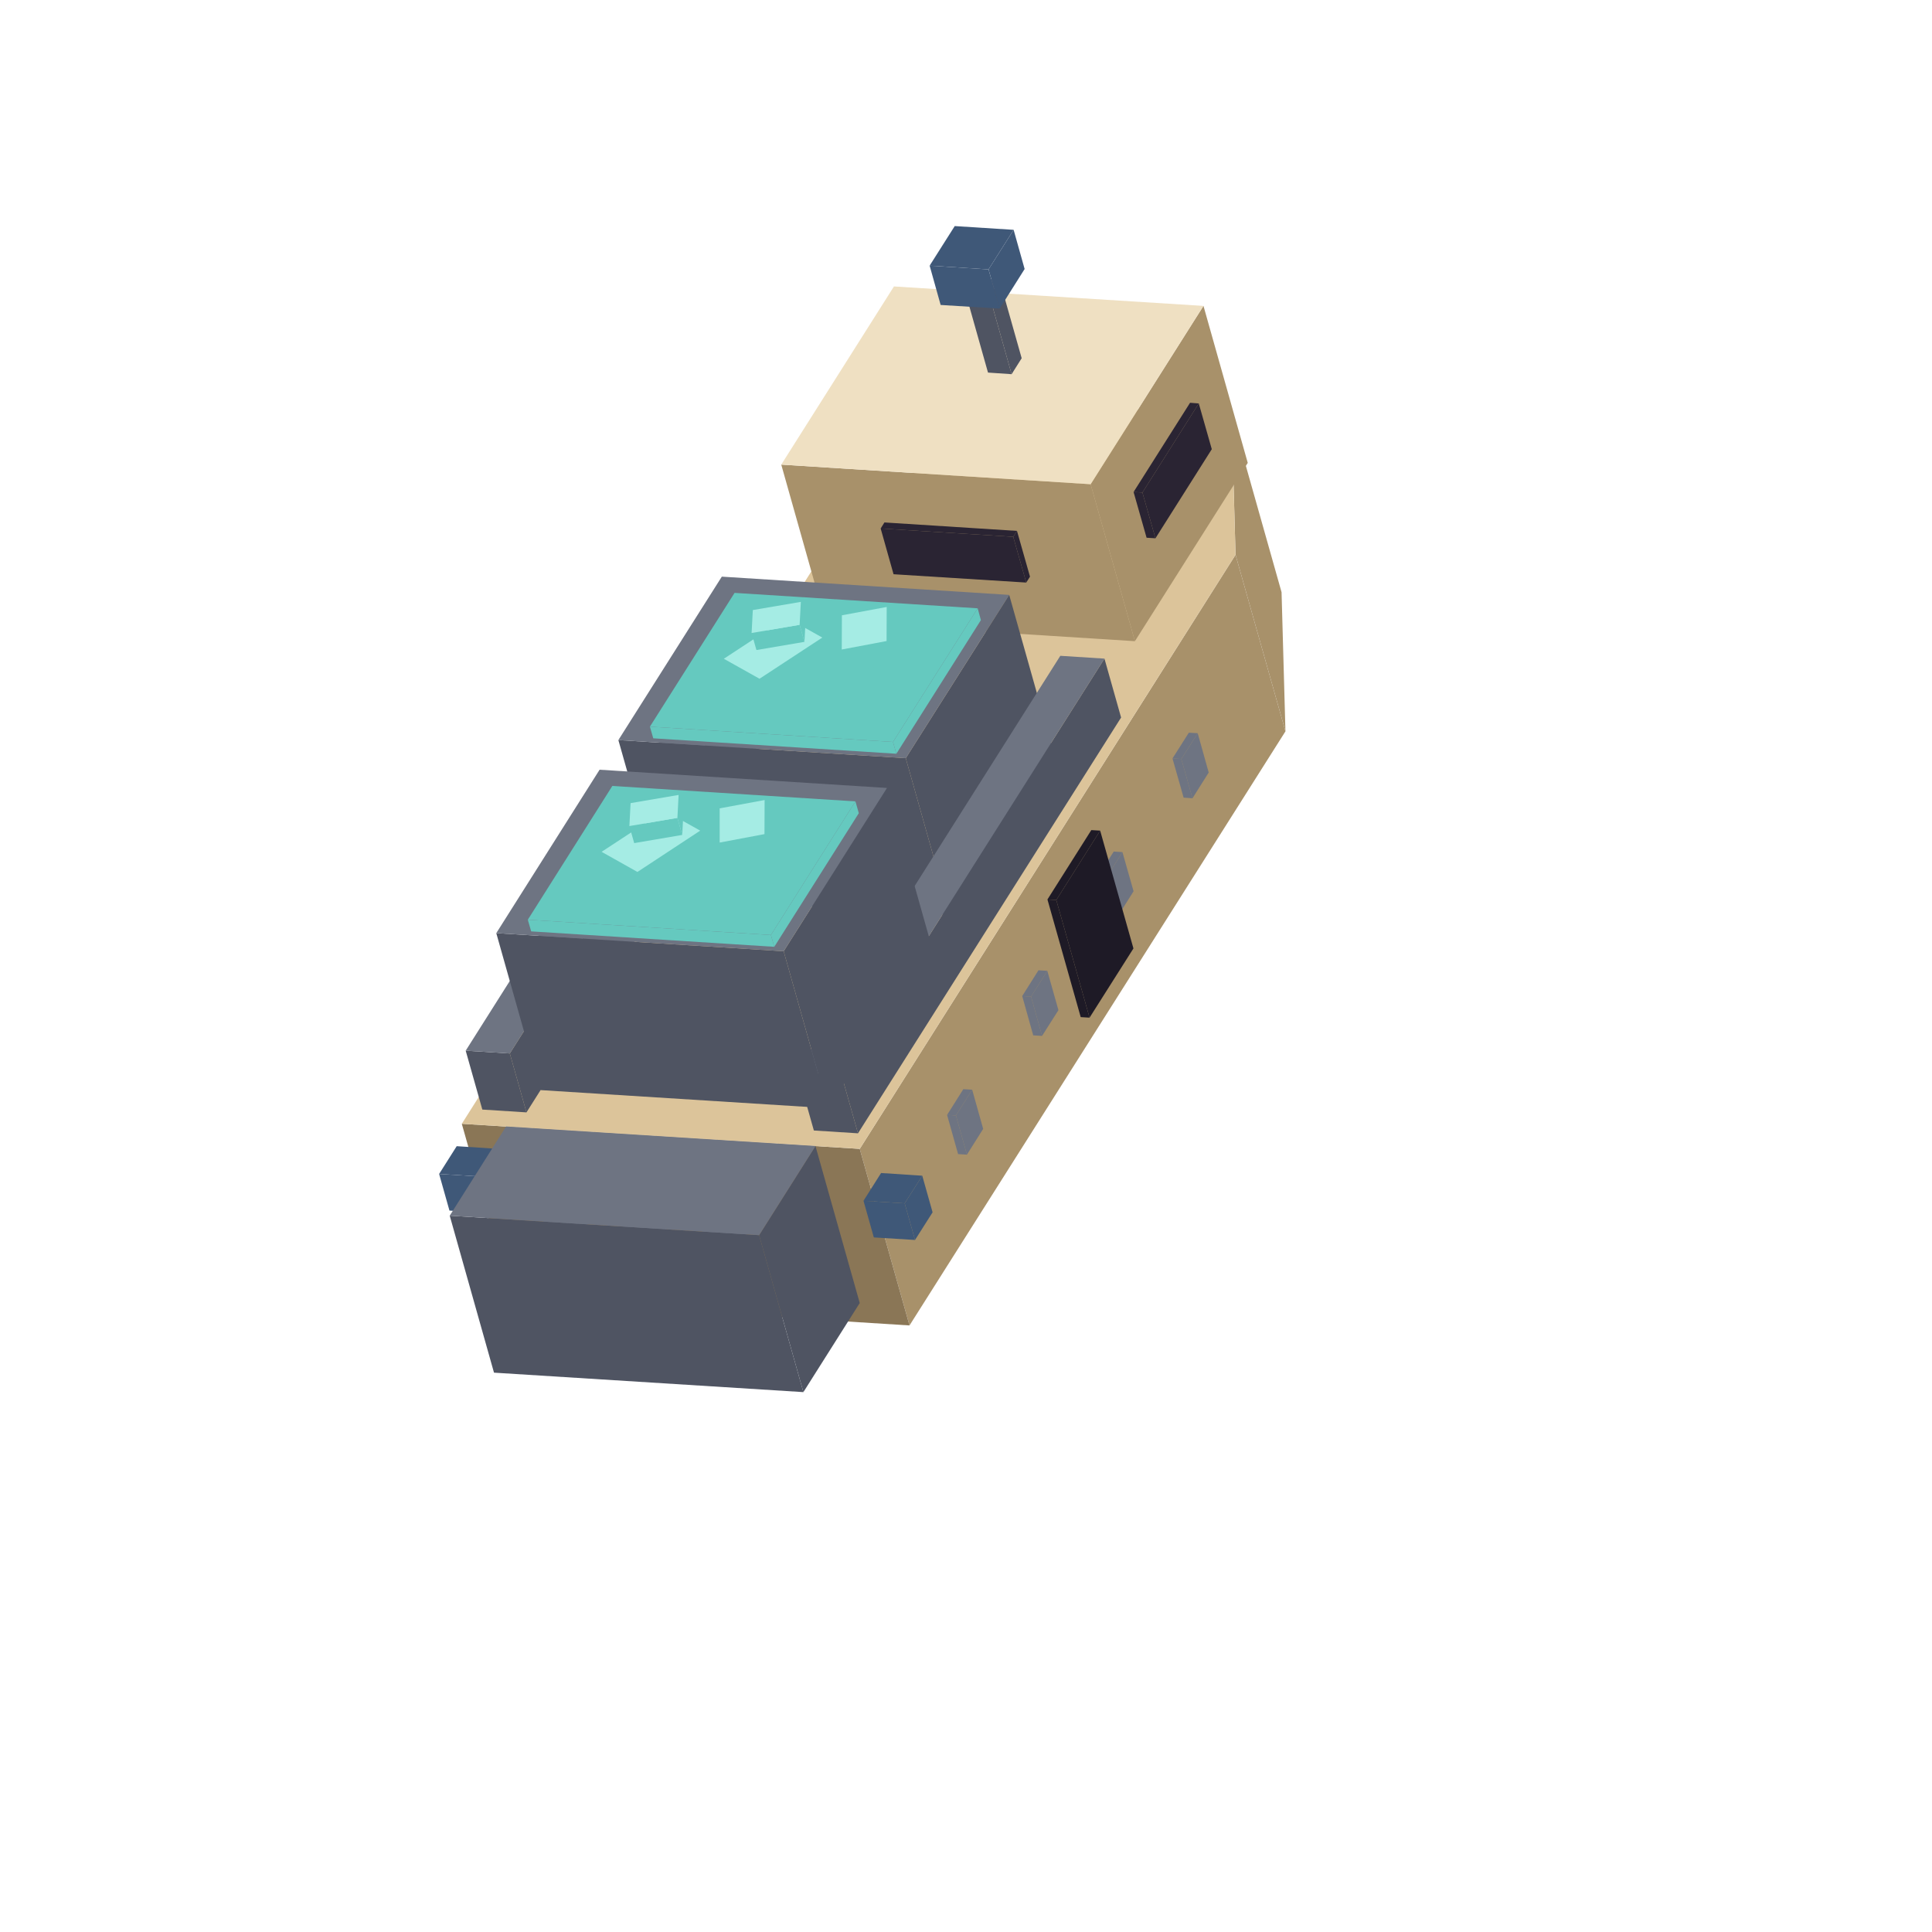
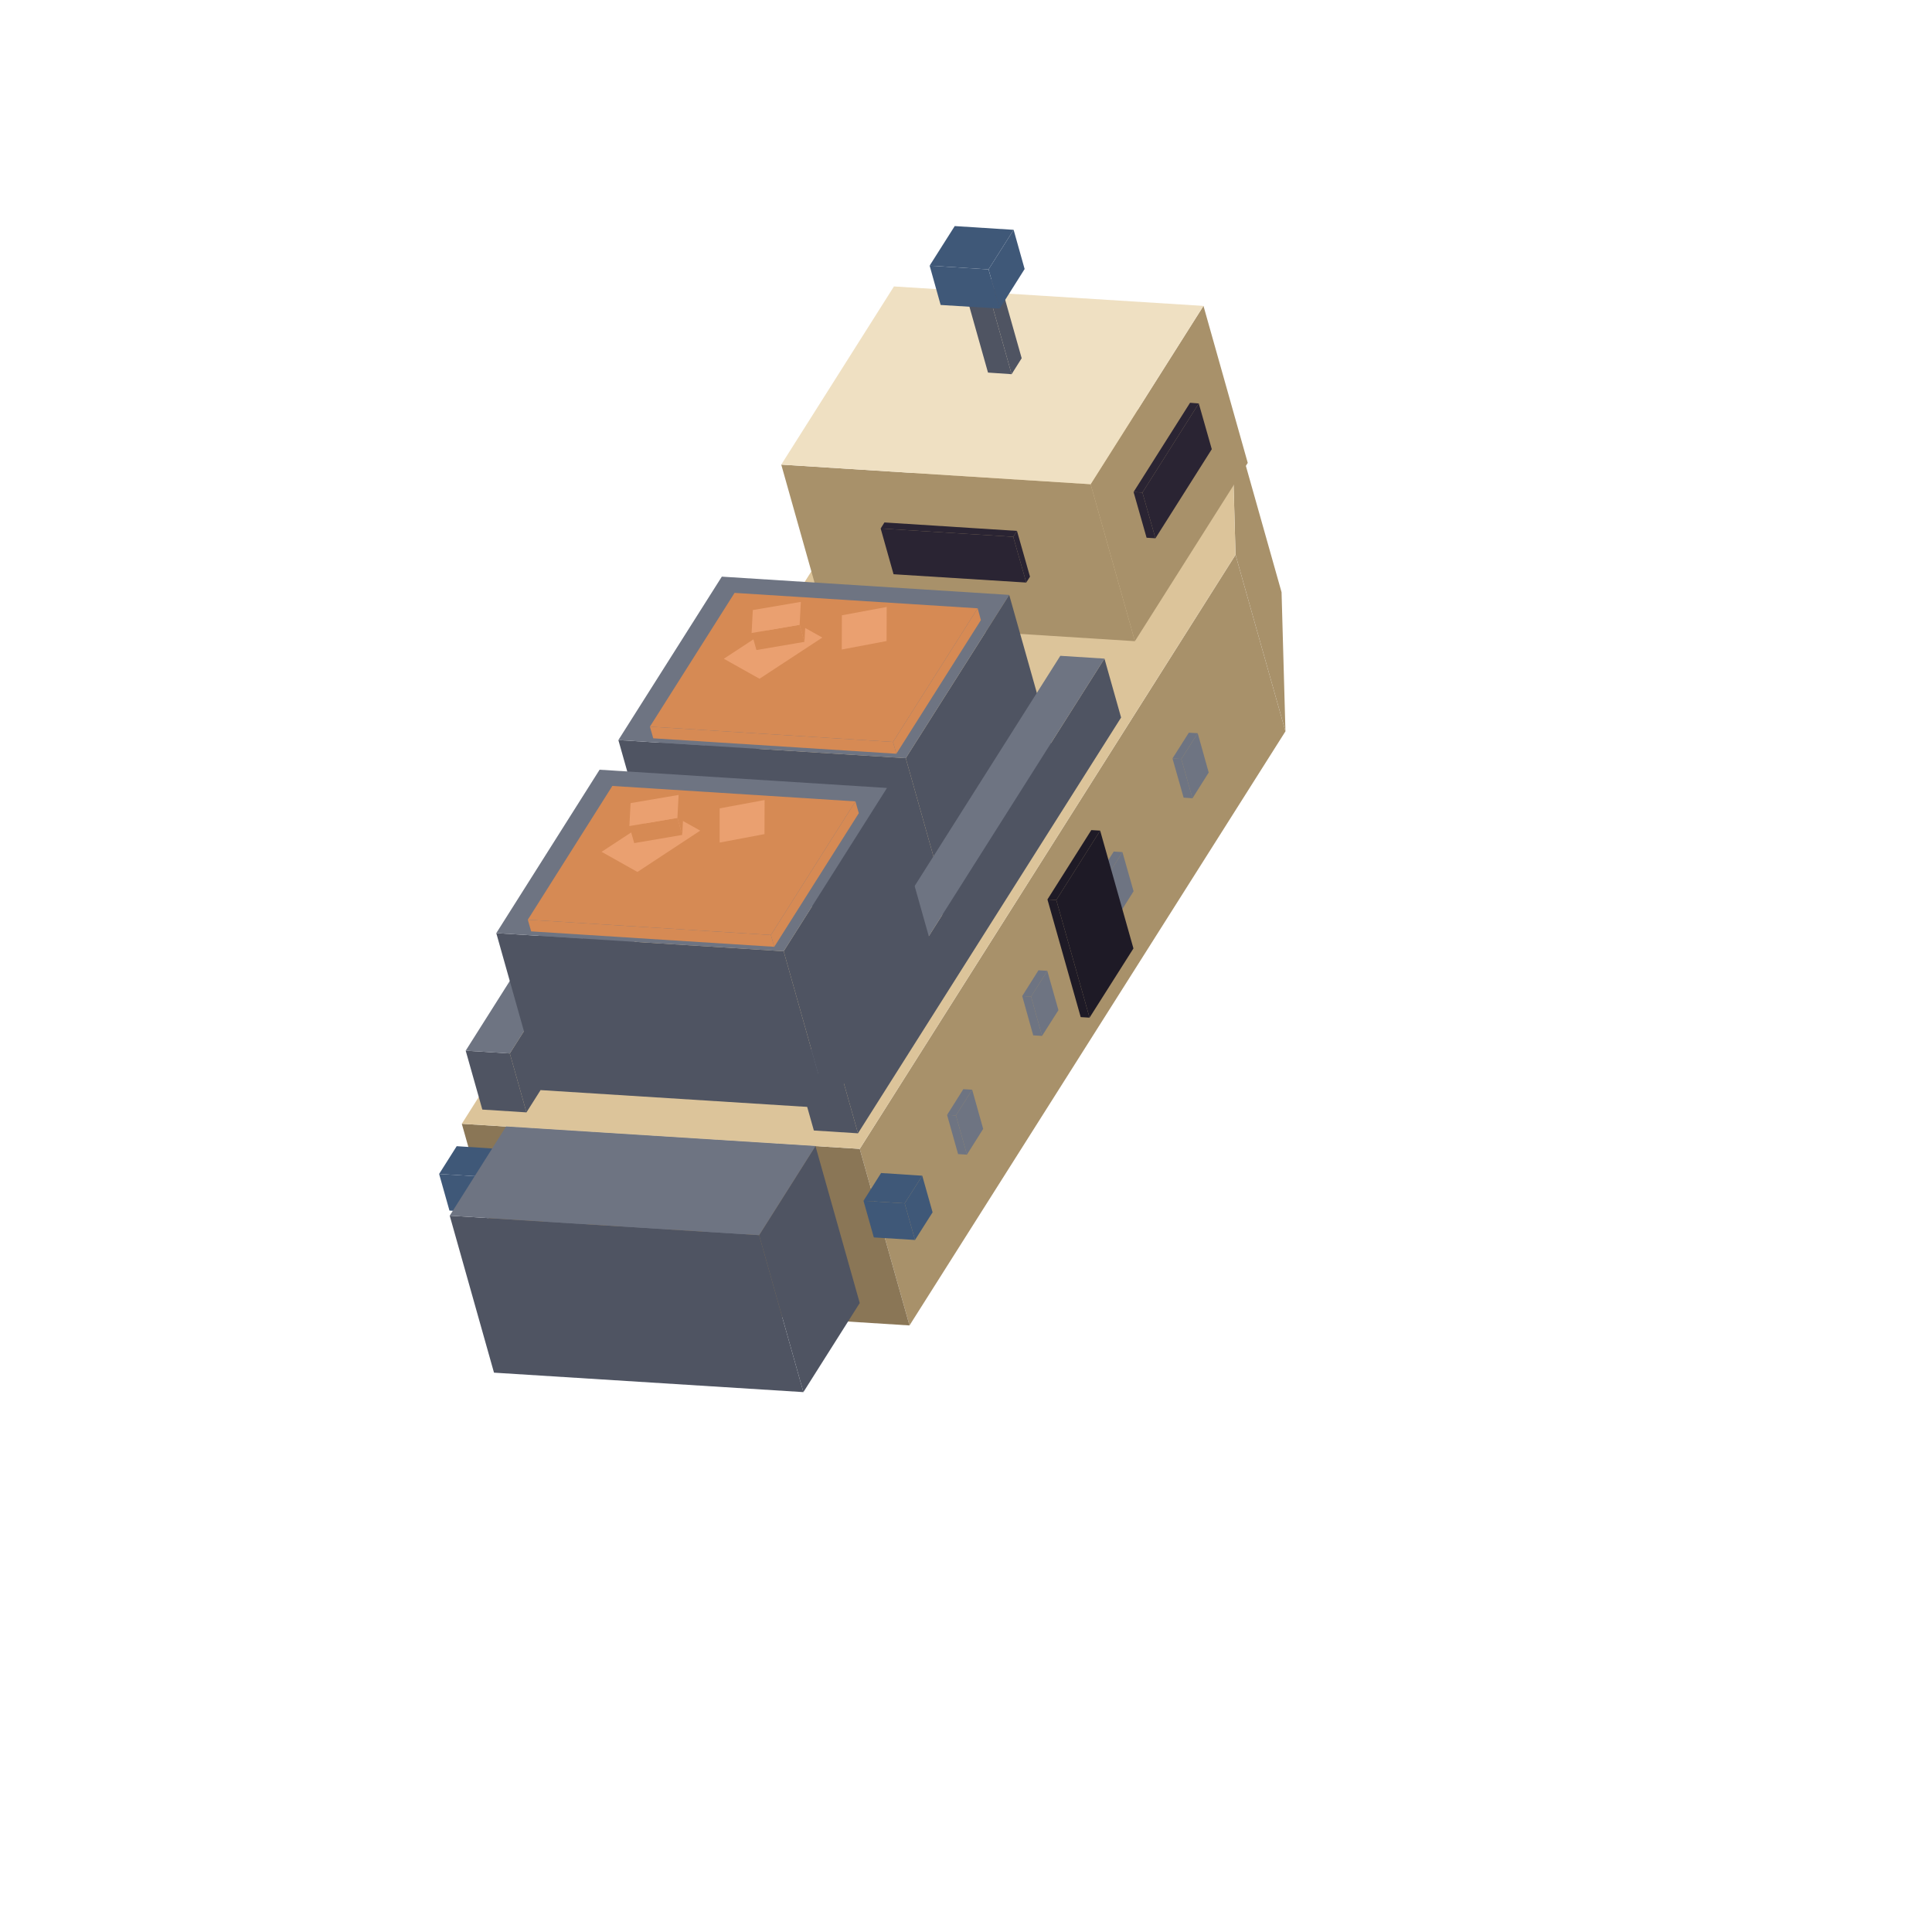
<svg xmlns="http://www.w3.org/2000/svg" width="63" height="63" viewBox="0 0 144 144">
  <polygon fill="#a8916a" points="92.09,41.35 91.80,30.97 95.52,44.14 95.81,54.51" />
  <polygon fill="#a8916a" points="64.08,85.63 92.09,41.35 95.81,54.51 67.79,98.79" />
  <polygon fill="#8a7656" points="34.42,83.76 64.08,85.63 67.79,98.79 38.14,96.92" />
  <polygon fill="#dcc49a" points="34.42,83.76 62.44,39.48 75.33,29.93 91.80,30.97 92.09,41.35 64.08,85.63" />
  <polygon fill="#6e7482" points="88.05,56.57 89.27,54.65 90.09,57.58 88.88,59.50" />
  <polygon fill="#6e7482" points="87.39,56.53 88.05,56.57 88.88,59.50 88.22,59.45" />
  <polygon fill="#6e7482" points="89.27,54.65 88.05,56.57 87.39,56.53 88.61,54.61" />
  <polygon fill="#6e7482" points="82.45,65.43 83.66,63.51 84.49,66.43 83.28,68.35" />
  <polygon fill="#6e7482" points="81.79,65.39 82.45,65.43 83.28,68.35 82.62,68.31" />
  <polygon fill="#6e7482" points="83.66,63.51 82.45,65.43 81.79,65.39 83.01,63.47" />
  <polygon fill="#6e7482" points="76.85,74.28 78.06,72.36 78.89,75.29 77.67,77.21" />
  <polygon fill="#6e7482" points="76.19,74.24 76.85,74.28 77.67,77.21 77.01,77.17" />
  <polygon fill="#6e7482" points="78.06,72.36 76.85,74.28 76.19,74.24 77.40,72.32" />
  <polygon fill="#6e7482" points="71.25,83.14 72.46,81.22 73.28,84.14 72.07,86.06" />
  <polygon fill="#6e7482" points="70.59,83.10 71.25,83.14 72.07,86.06 71.41,86.02" />
  <polygon fill="#6e7482" points="72.46,81.22 71.25,83.14 70.59,83.10 71.80,81.18" />
  <polygon fill="#6e7482" points="57.95,90.97 60.81,91.15 61.63,94.08 58.78,93.89" />
  <polygon fill="#6e7482" points="60.81,91.15 61.09,90.71 61.91,93.63 61.63,94.08" />
  <polygon fill="#6e7482" points="60.81,91.15 57.95,90.97 58.23,90.53 61.09,90.71" />
  <polygon fill="#6e7482" points="52.02,90.60 54.88,90.78 55.70,93.70 52.85,93.52" />
  <polygon fill="#6e7482" points="54.88,90.78 55.16,90.33 55.98,93.26 55.70,93.70" />
  <polygon fill="#6e7482" points="54.88,90.78 52.02,90.60 52.30,90.15 55.16,90.33" />
  <polygon fill="#6e7482" points="46.09,90.22 48.95,90.40 49.77,93.33 46.92,93.15" />
  <polygon fill="#6e7482" points="48.95,90.40 49.23,89.96 50.05,92.88 49.77,93.33" />
  <polygon fill="#6e7482" points="48.95,90.40 46.09,90.22 46.37,89.78 49.23,89.96" />
  <polygon fill="#6e7482" points="40.16,89.85 43.01,90.03 43.84,92.95 40.98,92.77" />
  <polygon fill="#6e7482" points="43.01,90.03 43.29,89.58 44.12,92.51 43.84,92.95" />
  <polygon fill="#6e7482" points="43.01,90.03 40.16,89.85 40.44,89.40 43.29,89.58" />
  <polygon fill="#1e1a26" points="78.73,67.08 82.00,61.91 84.48,70.69 81.21,75.85" />
  <polygon fill="#1e1a26" points="78.07,67.04 78.73,67.08 81.21,75.85 80.55,75.81" />
  <polygon fill="#1e1a26" points="82.00,61.91 78.73,67.08 78.07,67.04 81.34,61.87" />
  <polygon fill="#3f5878" points="35.80,87.69 37.11,85.63 37.88,88.36 36.57,90.42" />
  <polygon fill="#3f5878" points="32.73,87.50 35.80,87.69 36.57,90.42 33.50,90.23" />
  <polygon fill="#3f5878" points="34.04,85.43 37.11,85.63 35.80,87.69 32.73,87.50" />
  <polygon fill="#3f5878" points="67.43,89.69 68.74,87.63 69.51,90.36 68.20,92.42" />
  <polygon fill="#3f5878" points="64.36,89.50 67.43,89.69 68.20,92.42 65.13,92.23" />
  <polygon fill="#3f5878" points="65.67,87.43 68.74,87.63 67.43,89.69 64.36,89.50" />
  <polygon fill="#4f5462" points="56.58,92.06 60.78,85.42 64.08,97.12 59.88,103.76" />
  <polygon fill="#4f5462" points="33.52,90.61 56.58,92.06 59.88,103.76 36.82,102.31" />
  <polygon fill="#6e7482" points="33.52,90.61 37.72,83.96 60.78,85.42 56.58,92.06" />
  <polygon fill="#a8916a" points="81.29,36.09 89.70,22.80 93.00,34.50 84.59,47.79" />
  <polygon fill="#a8916a" points="58.23,34.63 81.29,36.09 84.59,47.79 61.53,46.33" />
  <polygon fill="#efe0c2" points="58.23,34.63 66.63,21.35 89.70,22.80 81.29,36.09" />
  <polygon fill="#2a2433" points="85.15,36.71 89.35,30.07 90.32,33.48 86.12,40.12" />
  <polygon fill="#2a2433" points="84.49,36.67 85.15,36.71 86.12,40.12 85.46,40.08" />
  <polygon fill="#2a2433" points="89.35,30.07 85.15,36.71 84.49,36.67 88.70,30.02" />
  <polygon fill="#2a2433" points="65.64,39.39 75.52,40.01 76.49,43.42 66.60,42.80" />
  <polygon fill="#2a2433" points="75.52,40.01 75.80,39.57 76.77,42.98 76.49,43.42" />
  <polygon fill="#2a2433" points="75.52,40.01 65.64,39.39 65.92,38.94 75.80,39.57" />
  <polygon fill="#4f5462" points="38.00,78.52 57.61,47.53 58.85,51.92 39.24,82.91" />
  <polygon fill="#4f5462" points="34.71,78.31 38.00,78.52 39.24,82.91 35.95,82.70" />
  <polygon fill="#6e7482" points="34.71,78.31 54.32,47.32 57.61,47.53 38.00,78.52" />
  <polygon fill="#4f5462" points="67.51,56.51 75.22,44.34 78.52,56.04 70.81,68.21" />
  <polygon fill="#4f5462" points="46.09,55.16 67.51,56.51 70.81,68.21 49.40,66.86" />
  <polygon fill="#6e7482" points="46.09,55.16 53.80,42.98 75.22,44.34 67.51,56.51" />
-   <polygon fill="#65c9bf" points="66.56,55.30 72.87,45.34 73.11,46.22 66.81,56.18" />
-   <polygon fill="#65c9bf" points="48.44,54.16 66.56,55.30 66.81,56.18 48.69,55.03" />
-   <polygon fill="#65c9bf" points="48.44,54.16 54.75,44.19 72.87,45.34 66.56,55.30" />
-   <polygon fill="#65c9bf" points="56.61,50.59 61.29,47.52 61.98,49.96 57.30,53.03" />
-   <polygon fill="#65c9bf" points="53.95,49.10 56.61,50.59 57.30,53.03 54.63,51.54" />
-   <polygon fill="#a5ece4" points="53.95,49.10 58.63,46.03 61.29,47.52 56.61,50.59" />
-   <polygon fill="#65c9bf" points="66.08,47.78 66.09,45.24 66.56,46.89 66.55,49.44" />
-   <polygon fill="#65c9bf" points="62.74,48.41 66.08,47.78 66.55,49.44 63.21,50.06" />
-   <polygon fill="#a5ece4" points="62.74,48.41 62.75,45.86 66.09,45.24 66.08,47.78" />
-   <polygon fill="#65c9bf" points="59.60,46.57 59.69,44.86 60.05,46.13 59.96,47.84" />
-   <polygon fill="#65c9bf" points="56.02,47.18 59.60,46.57 59.96,47.84 56.38,48.45" />
-   <polygon fill="#a5ece4" points="56.11,45.47 59.69,44.86 59.60,46.57 56.02,47.18" />
+   <polygon fill="#d68a54" points="66.56,55.30 72.87,45.34 73.11,46.22 66.81,56.18" />
+   <polygon fill="#d68a54" points="48.44,54.16 66.56,55.30 66.81,56.18 48.69,55.03" />
+   <polygon fill="#d68a54" points="48.44,54.16 54.75,44.19 72.87,45.34 66.56,55.30" />
+   <polygon fill="#d68a54" points="56.61,50.59 61.29,47.52 61.98,49.96 57.30,53.03" />
+   <polygon fill="#d68a54" points="53.95,49.10 56.61,50.59 57.30,53.03 54.63,51.54" />
+   <polygon fill="#eaa070" points="53.95,49.10 58.63,46.03 61.29,47.52 56.61,50.59" />
+   <polygon fill="#d68a54" points="66.08,47.78 66.09,45.24 66.56,46.89 66.55,49.44" />
+   <polygon fill="#d68a54" points="62.74,48.41 66.08,47.78 66.55,49.44 63.21,50.06" />
+   <polygon fill="#eaa070" points="62.74,48.41 62.75,45.86 66.09,45.24 66.08,47.78" />
+   <polygon fill="#d68a54" points="59.60,46.57 59.69,44.86 60.05,46.13 59.96,47.84" />
+   <polygon fill="#d68a54" points="56.02,47.18 59.60,46.57 59.96,47.84 56.38,48.45" />
+   <polygon fill="#eaa070" points="56.11,45.47 59.69,44.86 59.60,46.57 56.02,47.18" />
  <polygon fill="#4f5462" points="62.71,80.08 82.32,49.09 83.56,53.48 63.95,84.47" />
  <polygon fill="#4f5462" points="59.42,79.87 62.71,80.08 63.95,84.47 60.66,84.26" />
  <polygon fill="#6e7482" points="59.42,79.87 79.03,48.88 82.32,49.09 62.71,80.08" />
  <polygon fill="#4f5462" points="58.41,70.90 66.11,58.73 69.41,70.43 61.71,82.60" />
  <polygon fill="#4f5462" points="36.99,69.55 58.41,70.90 61.71,82.60 40.29,81.25" />
  <polygon fill="#6e7482" points="36.99,69.55 44.69,57.37 66.11,58.73 58.41,70.90" />
-   <polygon fill="#65c9bf" points="57.46,69.69 63.76,59.73 64.01,60.61 57.71,70.57" />
-   <polygon fill="#65c9bf" points="39.34,68.55 57.46,69.69 57.71,70.57 39.59,69.42" />
-   <polygon fill="#65c9bf" points="39.34,68.55 45.64,58.58 63.76,59.73 57.46,69.69" />
-   <polygon fill="#65c9bf" points="47.51,64.99 52.19,61.91 52.87,64.35 48.19,67.42" />
-   <polygon fill="#65c9bf" points="44.84,63.49 47.51,64.99 48.19,67.42 45.53,65.93" />
-   <polygon fill="#a5ece4" points="44.84,63.49 49.52,60.42 52.19,61.91 47.51,64.99" />
-   <polygon fill="#65c9bf" points="56.98,62.17 56.99,59.63 57.45,61.28 57.45,63.83" />
-   <polygon fill="#65c9bf" points="53.64,62.80 56.98,62.17 57.45,63.83 54.10,64.45" />
-   <polygon fill="#a5ece4" points="53.64,62.80 53.64,60.25 56.99,59.63 56.98,62.17" />
-   <polygon fill="#65c9bf" points="50.49,60.96 50.58,59.25 50.94,60.52 50.85,62.23" />
-   <polygon fill="#65c9bf" points="46.91,61.57 50.49,60.96 50.85,62.23 47.27,62.84" />
-   <polygon fill="#a5ece4" points="47.00,59.86 50.58,59.25 50.49,60.96 46.91,61.57" />
+   <polygon fill="#d68a54" points="57.46,69.69 63.76,59.73 64.01,60.61 57.71,70.57" />
+   <polygon fill="#d68a54" points="39.34,68.55 57.46,69.69 57.71,70.57 39.59,69.42" />
+   <polygon fill="#d68a54" points="39.34,68.55 45.64,58.58 63.76,59.73 57.46,69.69" />
+   <polygon fill="#d68a54" points="47.51,64.99 52.19,61.91 52.87,64.35 48.19,67.42" />
+   <polygon fill="#d68a54" points="44.84,63.49 47.51,64.99 48.19,67.42 45.53,65.93" />
+   <polygon fill="#eaa070" points="44.84,63.49 49.52,60.42 52.19,61.91 47.51,64.99" />
+   <polygon fill="#d68a54" points="56.98,62.17 56.99,59.63 57.45,61.28 57.45,63.83" />
+   <polygon fill="#d68a54" points="53.64,62.80 56.98,62.17 57.45,63.83 54.10,64.45" />
+   <polygon fill="#eaa070" points="53.64,62.80 53.64,60.25 56.99,59.63 56.98,62.17" />
+   <polygon fill="#d68a54" points="50.49,60.96 50.58,59.25 50.94,60.52 50.85,62.23" />
+   <polygon fill="#d68a54" points="46.91,61.57 50.49,60.96 50.85,62.23 47.27,62.84" />
+   <polygon fill="#eaa070" points="47.00,59.86 50.58,59.25 50.49,60.96 46.91,61.57" />
  <polygon fill="#4f5462" points="73.75,22.04 74.50,20.86 76.15,26.70 75.40,27.89" />
  <polygon fill="#4f5462" points="71.99,21.92 73.75,22.04 75.40,27.89 73.64,27.77" />
  <polygon fill="#6e7482" points="72.74,20.74 74.50,20.86 73.75,22.04 71.99,21.92" />
  <polygon fill="#3f5878" points="73.68,20.08 75.55,17.13 76.37,20.05 74.51,23.00" />
  <polygon fill="#3f5878" points="69.29,19.80 73.68,20.08 74.51,23.00 70.11,22.73" />
  <polygon fill="#3f5878" points="71.16,16.85 75.55,17.13 73.68,20.08 69.29,19.80" />
</svg>
